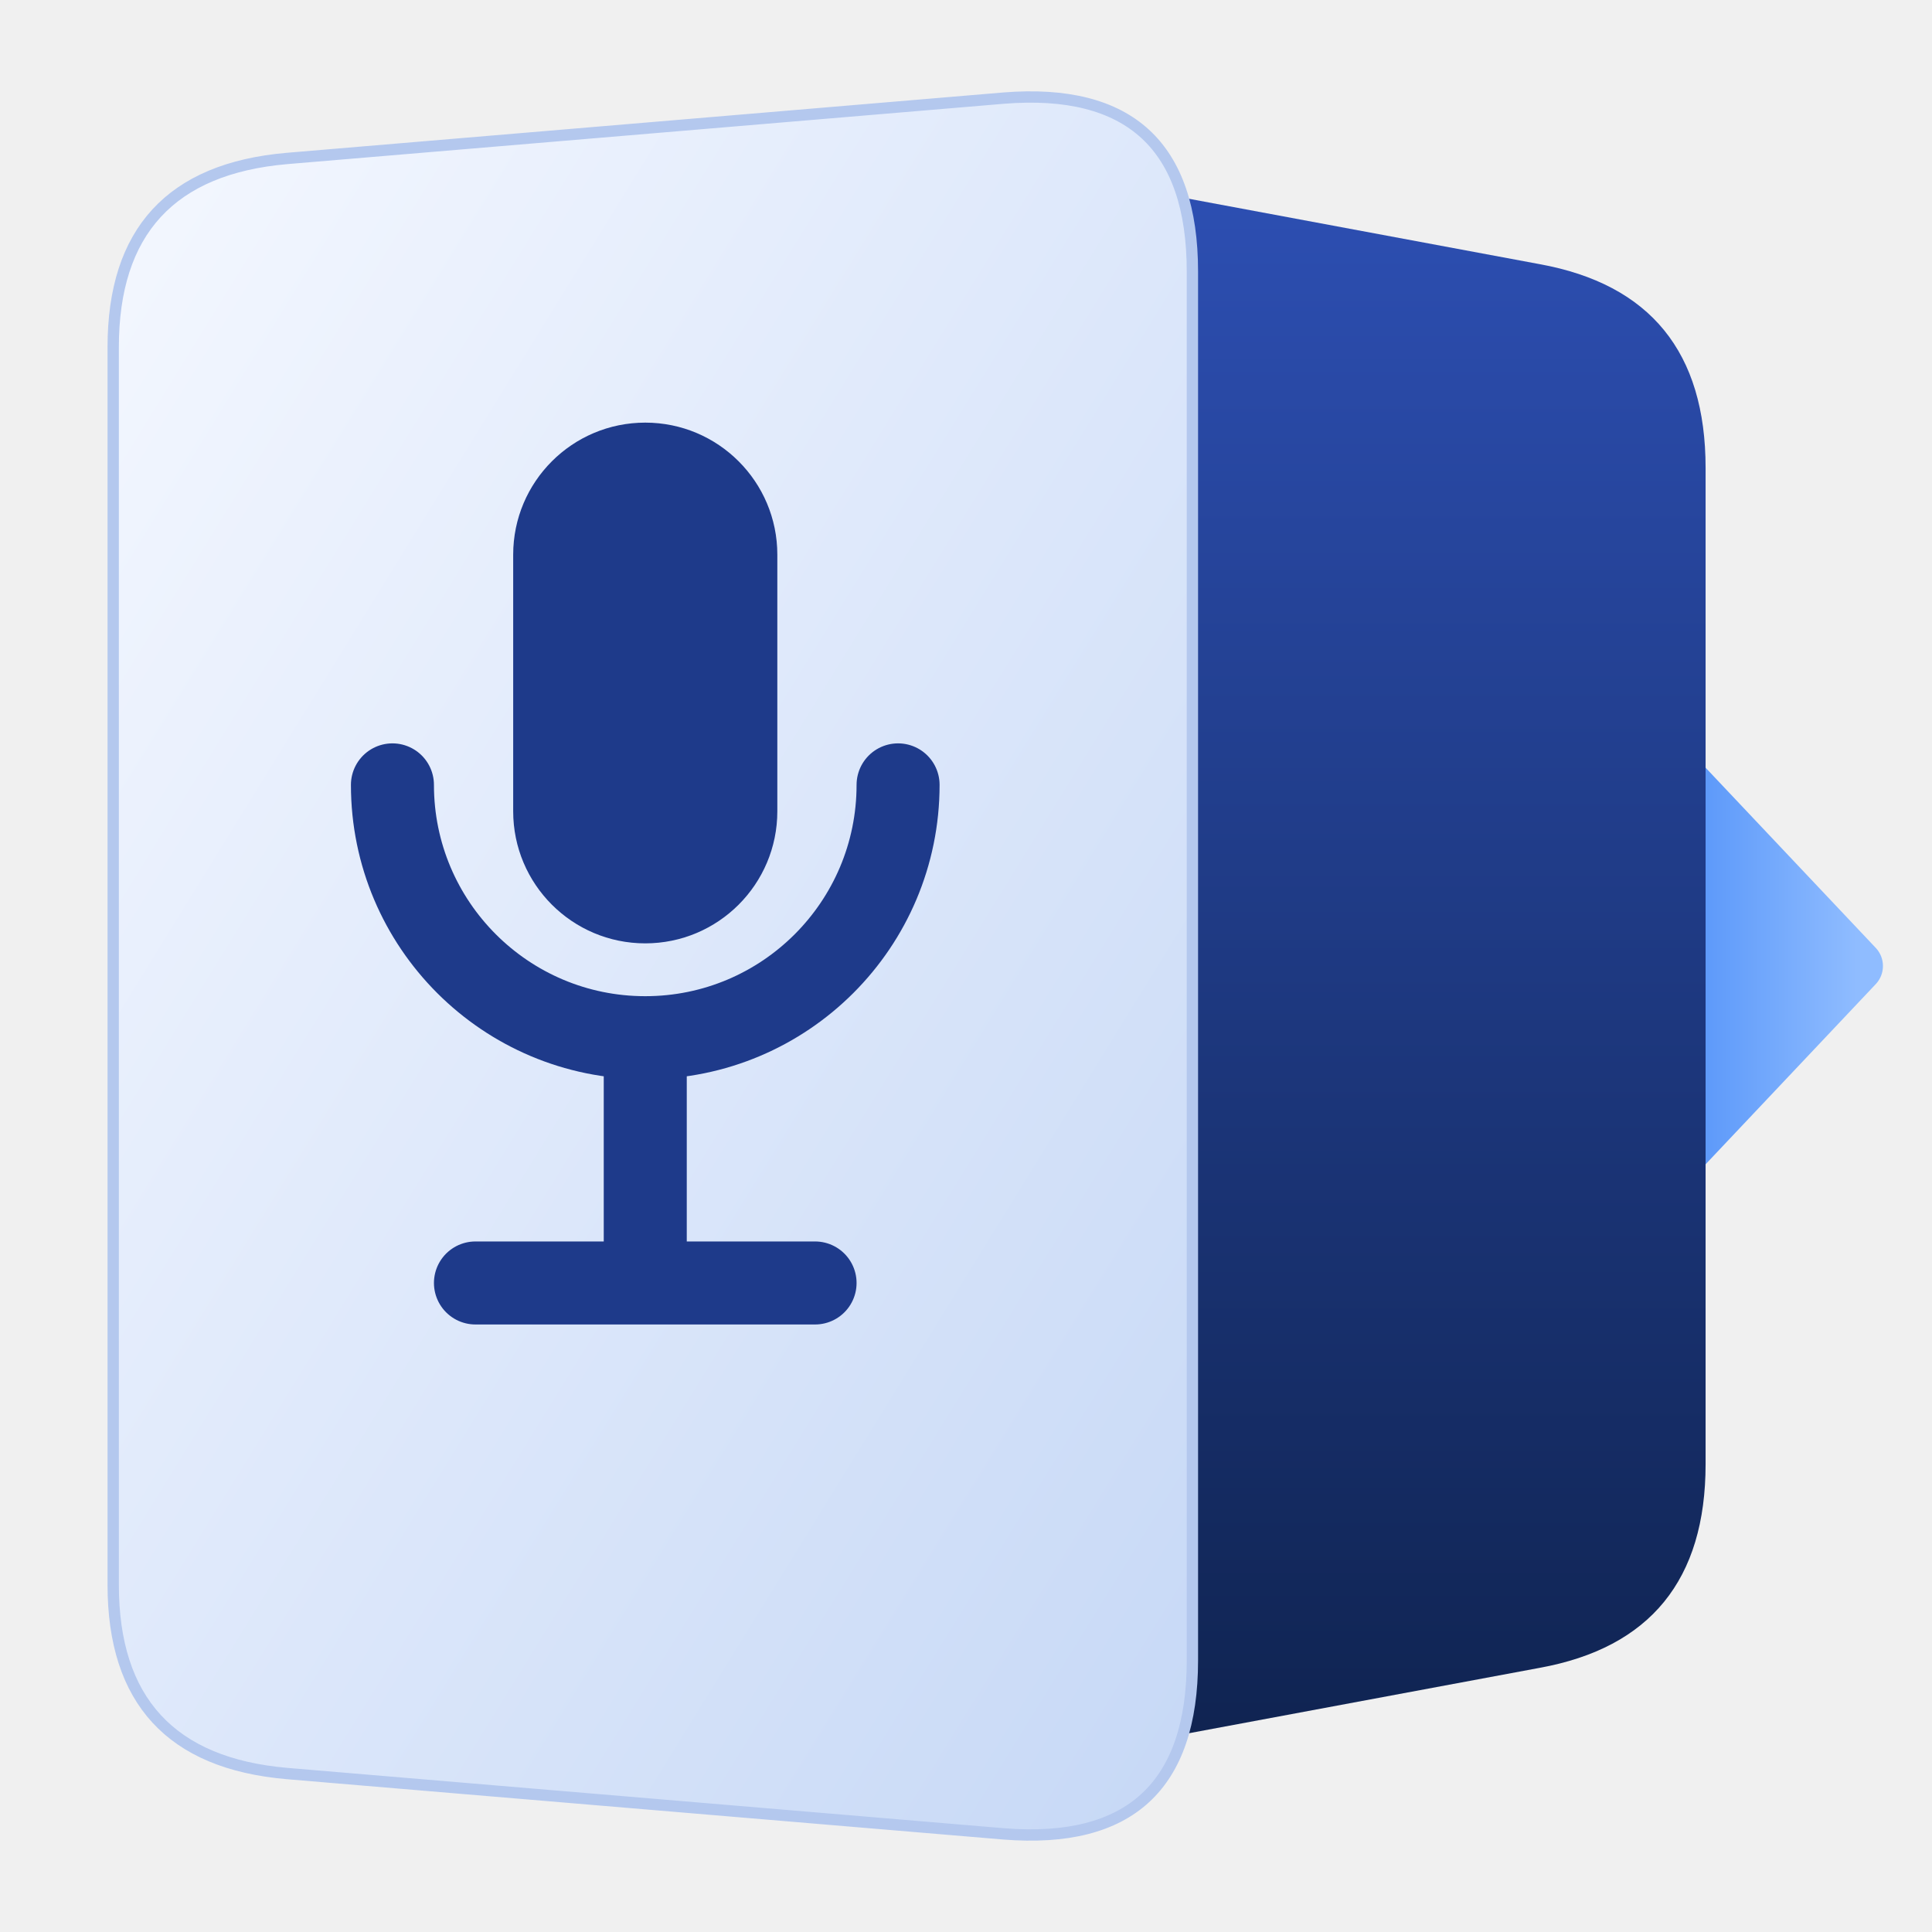
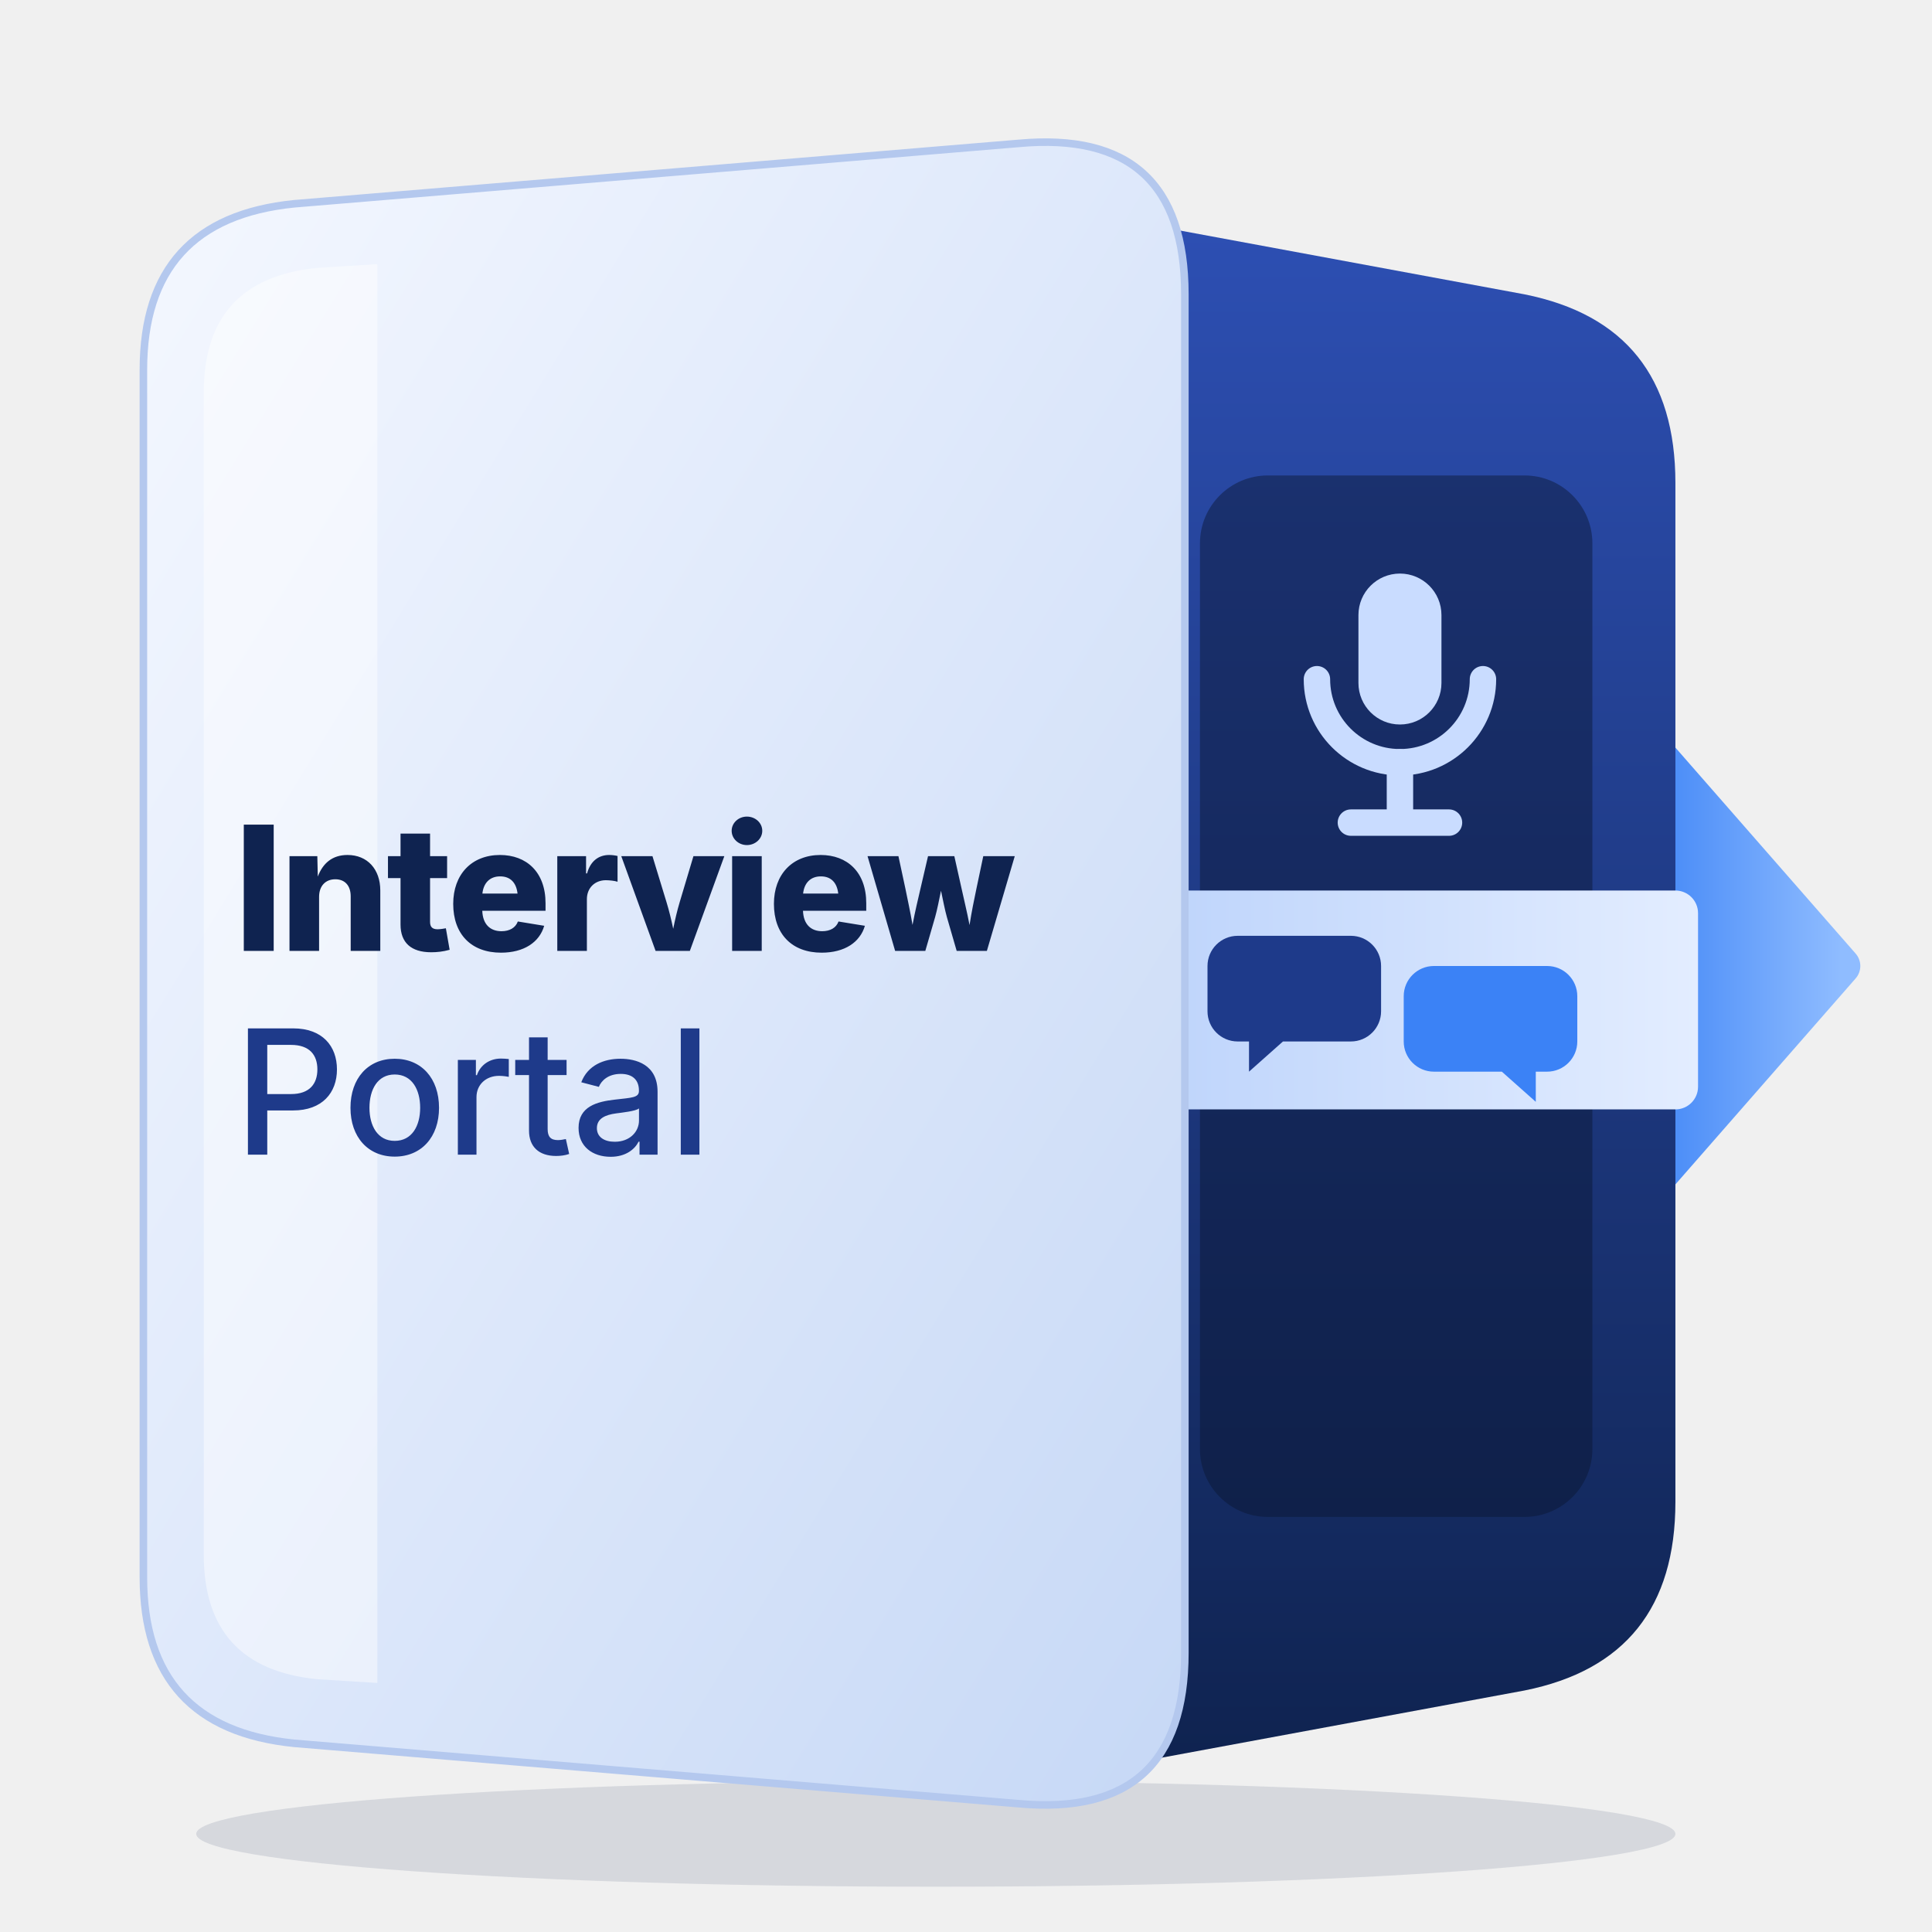
<svg xmlns="http://www.w3.org/2000/svg" viewBox="0 0 512 512" role="img" aria-label="Interview Portal">
  <defs>
    <linearGradient id="side" x1="0" y1="0" x2="0" y2="1">
      <stop offset="0" stop-color="#2d4fb3" />
      <stop offset="1" stop-color="#0f2350" />
    </linearGradient>
    <linearGradient id="front" x1="0" y1="0" x2="1" y2="1">
      <stop offset="0" stop-color="#f5f8ff" />
      <stop offset="1" stop-color="#c6d8f6" />
    </linearGradient>
    <linearGradient id="arrow" x1="0" y1="0" x2="1" y2="0">
      <stop offset="0" stop-color="#3b82f6" />
      <stop offset="1" stop-color="#8fbcff" />
    </linearGradient>
+     <linearGradient id="band" x1="0" y1="0" x2="1" y2="0">
+       <stop offset="0" stop-color="#bcd3fb" />
+       <stop offset="1" stop-color="#e3edff" />
+     </linearGradient>
  </defs>
-   <path d="M424 184 L492 256 L424 328 Z" fill="url(#arrow)" stroke="url(#arrow)" stroke-width="14" stroke-linejoin="round" />
-   <path d="M290 48 L408 70 Q452 78 452 124 L452 388 Q452 434 408 442 L290 464 Z" fill="url(#side)" />
-   <path d="M30 92 Q30 46 76 42 L266 26 Q316 22 316 72 L316 440 Q316 490 266 486 L76 470 Q30 466 30 420 Z" fill="url(#front)" stroke="#b4c8ee" stroke-width="3" />
-   <g fill="none" stroke="#1e3a8a" stroke-width="22" stroke-linecap="round">
-     <rect x="136" y="112" width="70" height="138" rx="35" fill="#1e3a8a" stroke="none" />
-     <path d="M104 208 a67 67 0 0 0 134 0" />
-     <path d="M171 278 V332 M126 340 H216" />
+   <ellipse cx="248" cy="486" rx="196" ry="14" fill="#0f2350" opacity=".12" />
+   <path d="M432 192 L488 256 L432 320 Z" fill="url(#arrow)" stroke="url(#arrow)" stroke-width="10" stroke-linejoin="round" />
+   <path d="M296 58 L404 78 Q444 86 444 128 L444 398 Q444 440 404 448 L296 468 Z" fill="url(#side)" />
+   <rect x="318" y="126" width="104" height="276" rx="18" fill="#08142f" opacity=".45" />
+   <g fill="none" stroke="#c9dcff" stroke-width="7" stroke-linecap="round">
+     <rect x="360" y="152" width="22" height="40" rx="11" fill="#c9dcff" stroke="none" />
+     <path d="M349 180 a22 22 0 0 0 44 0" />
+     <path d="M371 202 V216 M358 218 H384" />
  </g>
+   <rect x="300" y="236" width="150" height="58" rx="6" fill="url(#band)" />
+   <path d="M328 248 h30 a8 8 0 0 1 8 8 v12 a8 8 0 0 1 -8 8 h-18 l-9 8 v-8 h-3 a8 8 0 0 1 -8 -8 v-12 a8 8 0 0 1 8 -8 z" fill="#1e3a8a" />
+   <path d="M380 256 h30 a8 8 0 0 1 8 8 v12 a8 8 0 0 1 -8 8 h-3 v8 l-9 -8 h-18 a8 8 0 0 1 -8 -8 v-12 a8 8 0 0 1 8 -8 z" fill="#3b82f6" />
+   <path d="M38 98 Q38 58 78 54 L270 38 Q314 34 314 78 L314 438 Q314 482 270 478 L78 462 Q38 458 38 418 Z" fill="url(#front)" stroke="#b4c8ee" stroke-width="2" />
+   <path d="M54 104 Q54 74 84 71 L100 70 L100 446 L84 445 Q54 442 54 412 Z" fill="#ffffff" opacity=".45" />
+   <text x="62" y="252" font-family="Segoe UI, Inter, Helvetica, Arial, sans-serif" font-size="46" font-weight="800" fill="#0f2350" letter-spacing="-1">Interview</text>
+   <text x="62" y="306" font-family="Segoe UI, Inter, Helvetica, Arial, sans-serif" font-size="46" font-weight="500" fill="#1e3a8a" letter-spacing="-.5">Portal</text>
</svg>
